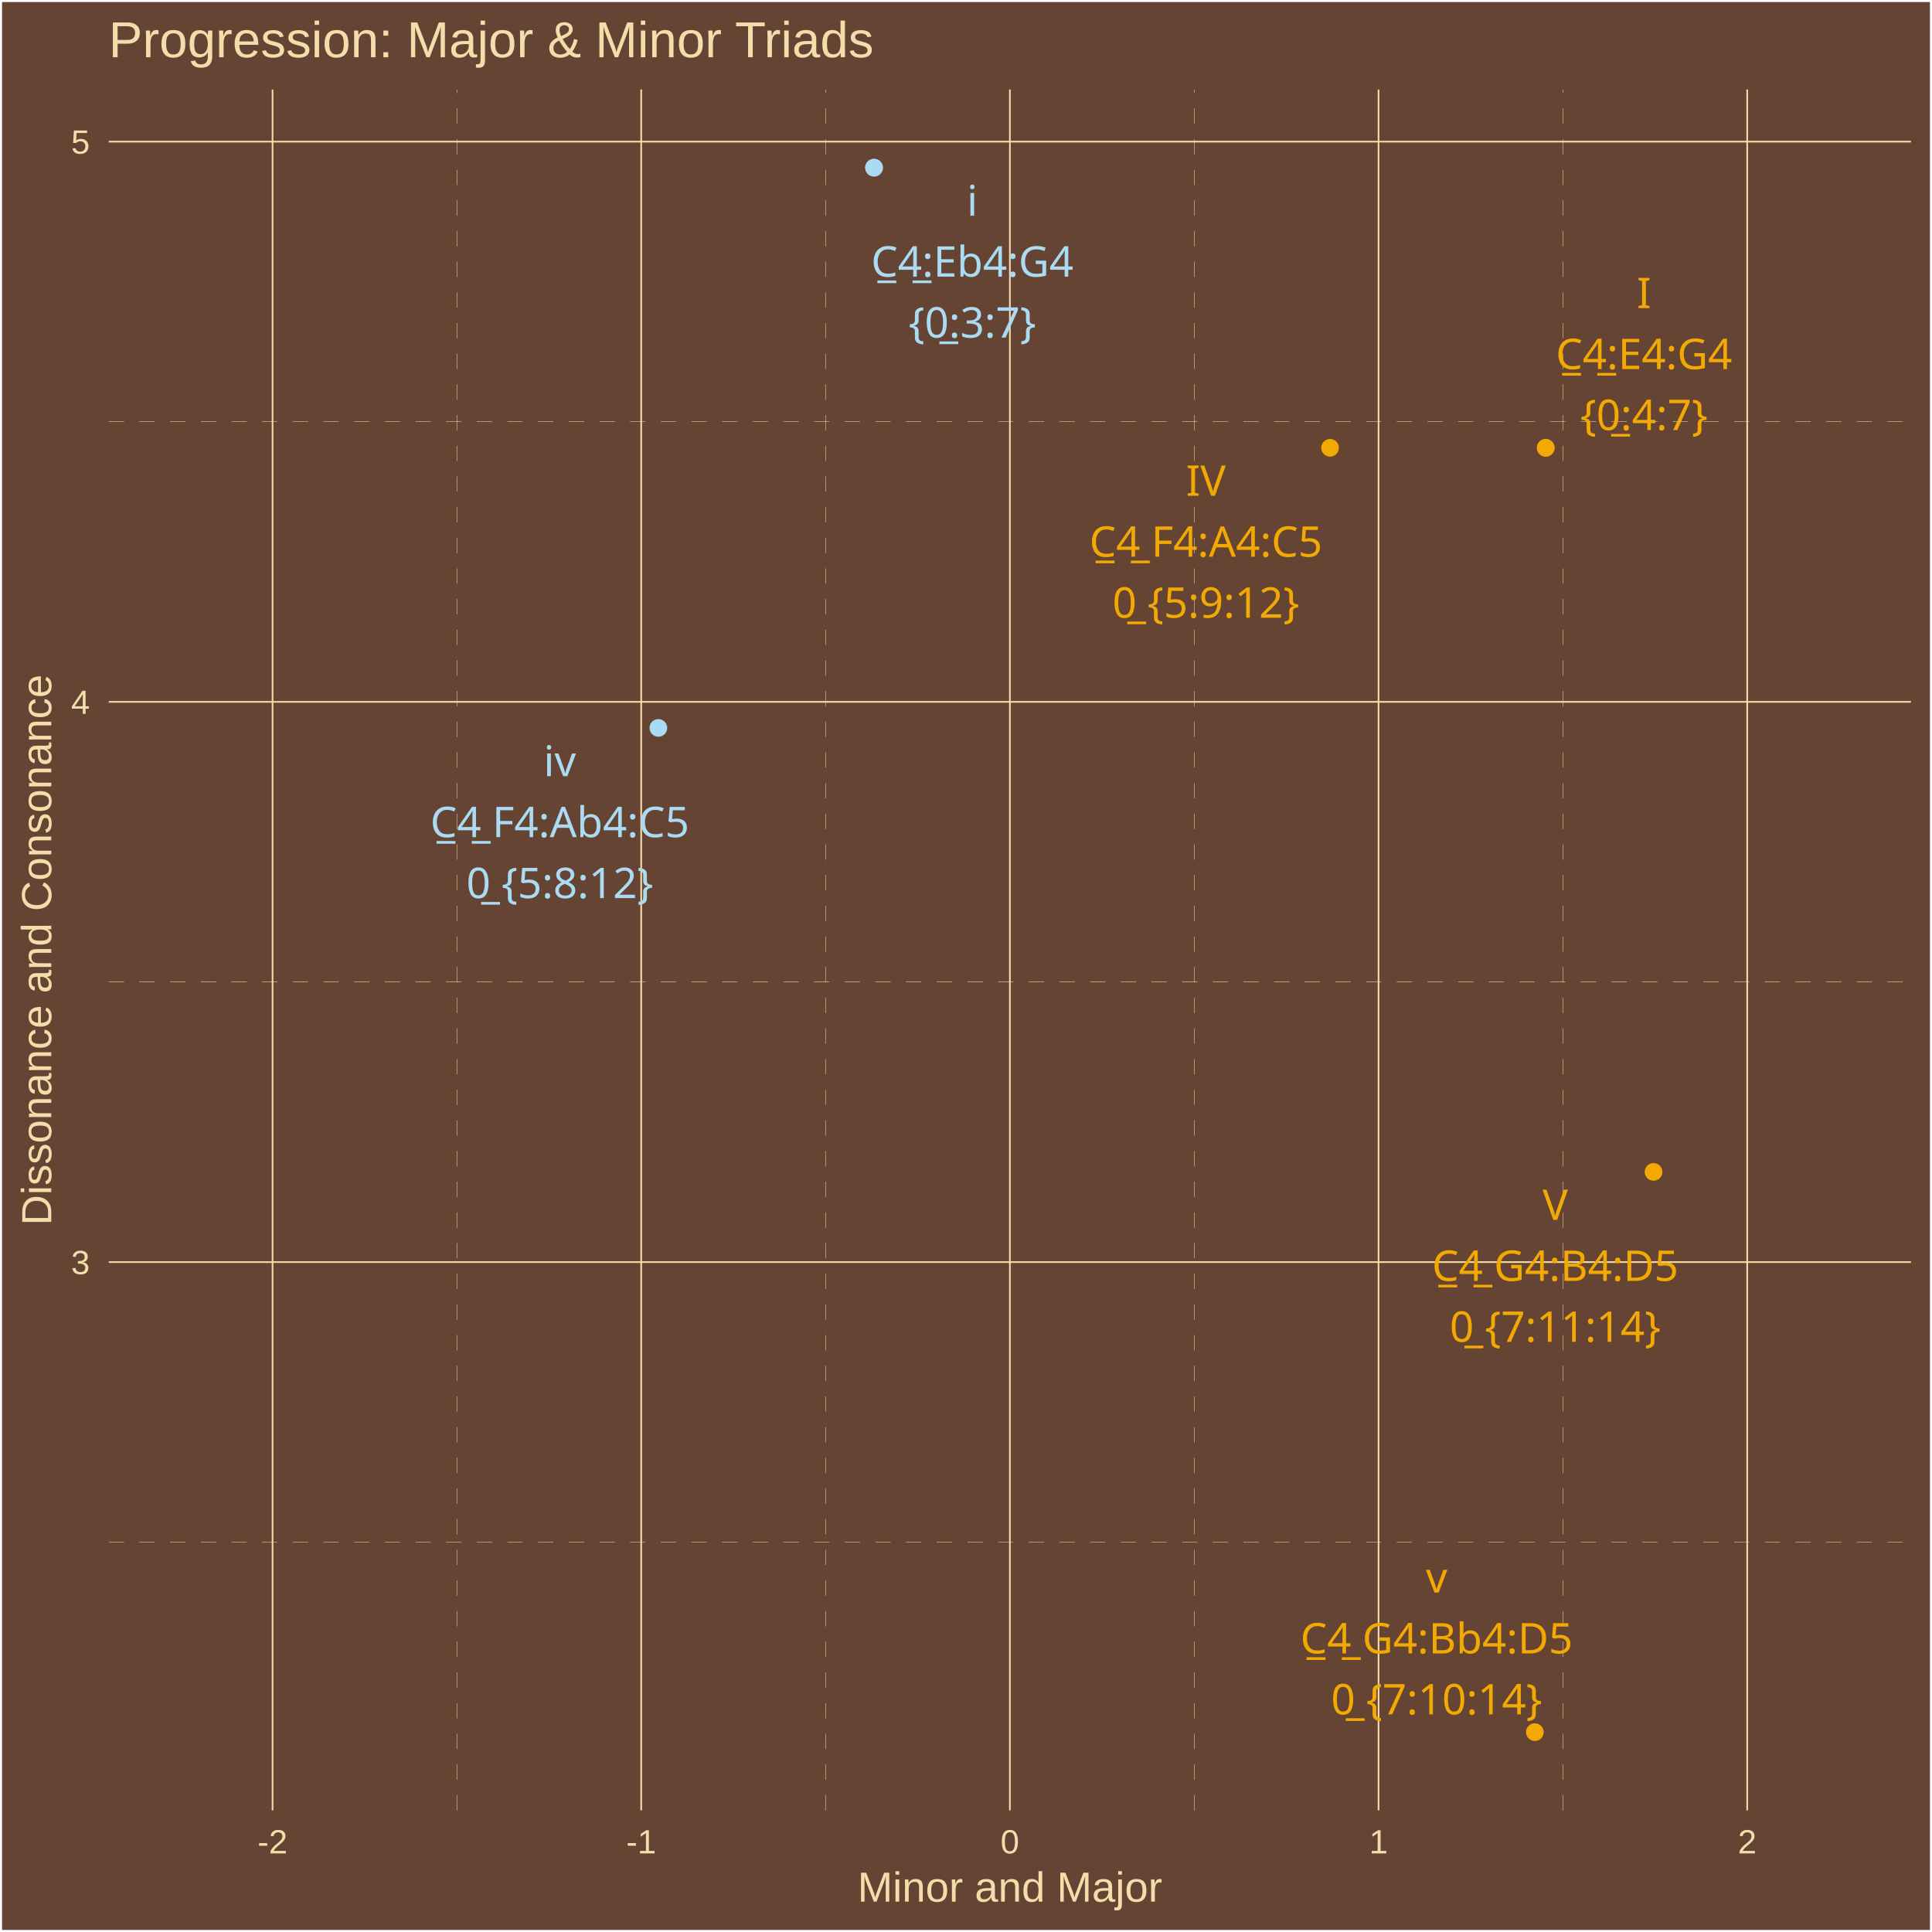
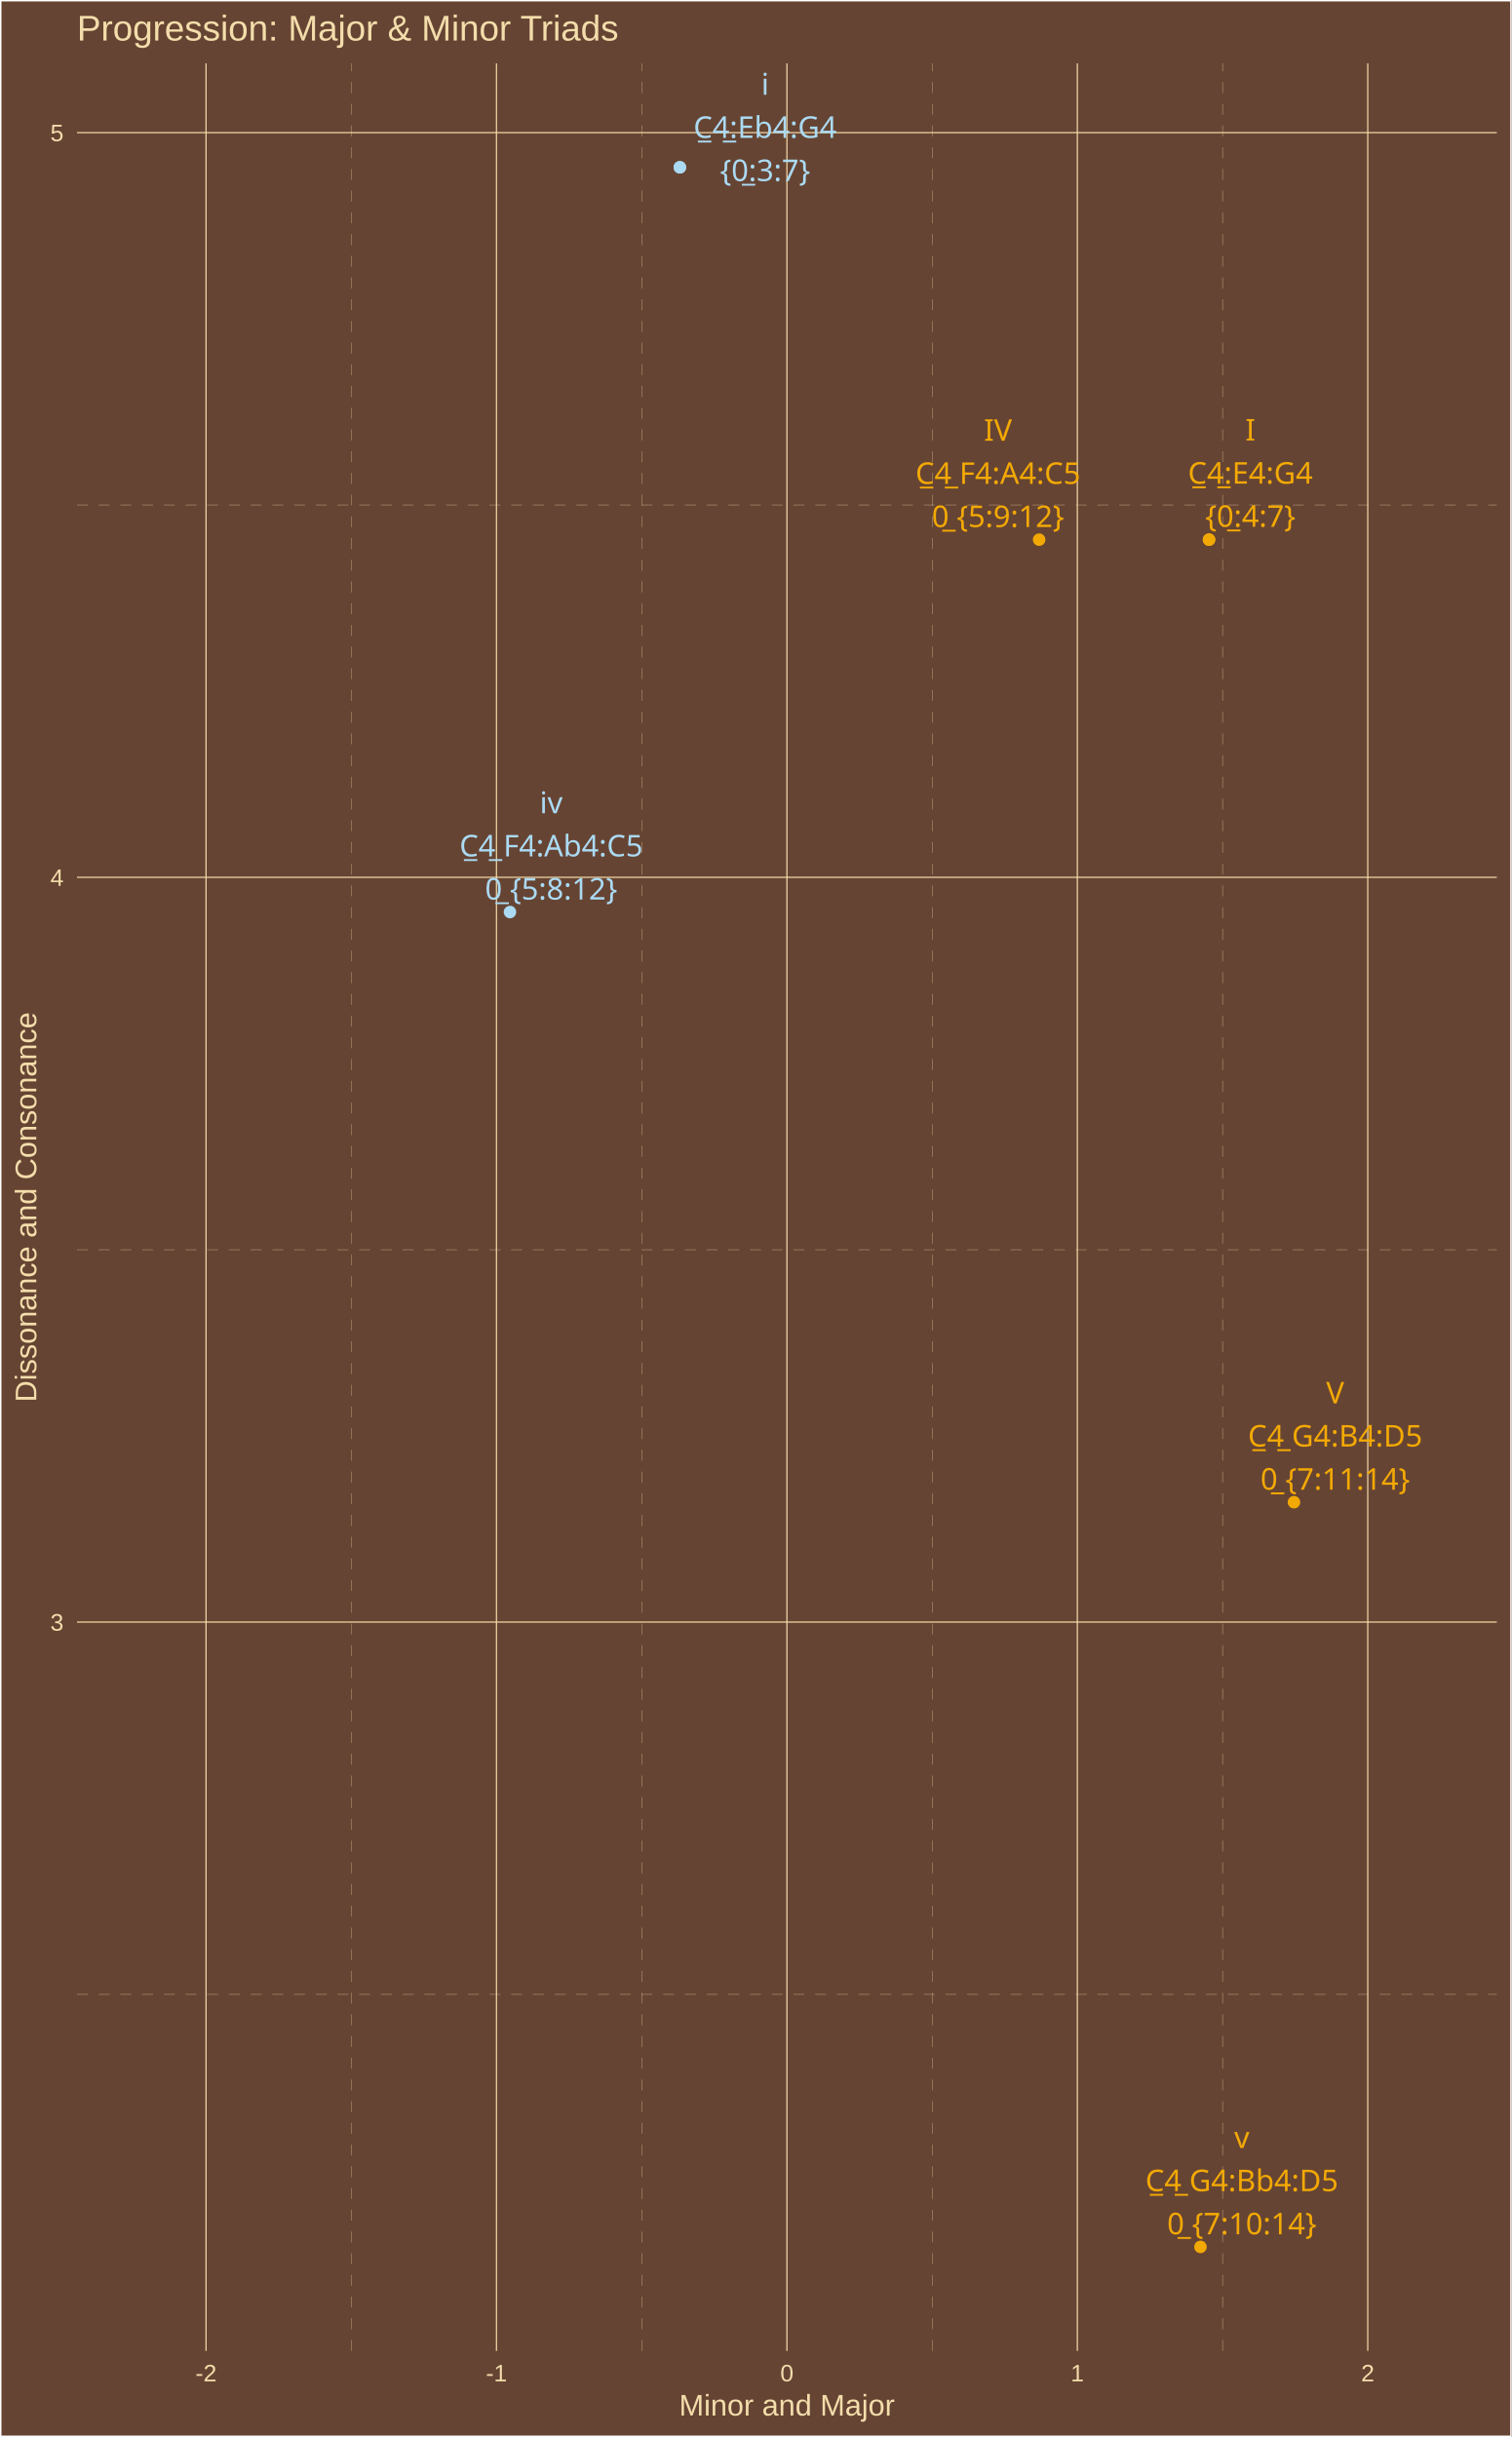
- <svg xmlns="http://www.w3.org/2000/svg" class="svglite" width="504.00pt" height="504.00pt" viewBox="0 0 504.00 504.00">
+ <svg xmlns="http://www.w3.org/2000/svg" class="svglite" width="557.00pt" height="898.00pt" viewBox="0 0 557.00 898.00">
  <defs>
    <style type="text/css">
    .svglite line, .svglite polyline, .svglite polygon, .svglite path, .svglite rect, .svglite circle {
      fill: none;
      stroke: #000000;
      stroke-linecap: round;
      stroke-linejoin: round;
      stroke-miterlimit: 10.00;
    }
    .svglite text {
      white-space: pre;
    }
  </style>
  </defs>
  <rect width="100%" height="100%" style="stroke: none; fill: #664433;" />
  <defs>
-     <clipPath id="cpMC4wMHw1MDQuMDB8MC4wMHw1MDQuMDA=">
-       <rect x="0.00" y="0.00" width="504.00" height="504.00" />
+     <clipPath id="cpMC4wMHw1NTcuMDB8MC4wMHw4OTguMDA=">
+       <rect x="0.00" y="0.00" width="557.00" height="898.00" />
    </clipPath>
  </defs>
-   <g clip-path="url(#cpMC4wMHw1MDQuMDB8MC4wMHw1MDQuMDA=)">
-     <rect x="0.00" y="-0" width="504.00" height="504.00" style="stroke-width: 1.07; stroke: #FFFFFF; fill: #664433;" />
+   <g clip-path="url(#cpMC4wMHw1NTcuMDB8MC4wMHw4OTguMDA=)">
+     <rect x="0.00" y="0.00" width="557.00" height="898.00" style="stroke-width: 1.07; stroke: #FFFFFF; fill: #664433;" />
  </g>
  <defs>
-     <clipPath id="cpMjguMzd8NDk4LjUyfDIzLjM0fDQ3Mi4yNw==">
-       <rect x="28.37" y="23.34" width="470.15" height="448.93" />
+     <clipPath id="cpMjguMzd8NTUxLjUyfDIzLjM0fDg2Ni4yNw==">
+       <rect x="28.37" y="23.34" width="523.15" height="842.93" />
    </clipPath>
  </defs>
-   <g clip-path="url(#cpMjguMzd8NDk4LjUyfDIzLjM0fDQ3Mi4yNw==)">
-     <rect x="28.37" y="23.34" width="470.15" height="448.93" style="stroke-width: 1.07; stroke: none; fill: #664433;" />
-     <polyline points="28.37,402.31 498.52,402.31 " style="stroke-width: 0.11; stroke: #F3DDAB; stroke-dasharray: 4.00,4.00; stroke-linecap: butt;" />
-     <polyline points="28.37,256.16 498.52,256.16 " style="stroke-width: 0.11; stroke: #F3DDAB; stroke-dasharray: 4.00,4.00; stroke-linecap: butt;" />
-     <polyline points="28.37,110.01 498.52,110.01 " style="stroke-width: 0.11; stroke: #F3DDAB; stroke-dasharray: 4.00,4.00; stroke-linecap: butt;" />
-     <polyline points="119.19,472.27 119.19,23.34 " style="stroke-width: 0.11; stroke: #F3DDAB; stroke-dasharray: 4.00,4.00; stroke-linecap: butt;" />
-     <polyline points="215.36,472.27 215.36,23.34 " style="stroke-width: 0.11; stroke: #F3DDAB; stroke-dasharray: 4.00,4.00; stroke-linecap: butt;" />
-     <polyline points="311.53,472.27 311.53,23.34 " style="stroke-width: 0.11; stroke: #F3DDAB; stroke-dasharray: 4.00,4.00; stroke-linecap: butt;" />
-     <polyline points="407.70,472.27 407.70,23.34 " style="stroke-width: 0.11; stroke: #F3DDAB; stroke-dasharray: 4.00,4.00; stroke-linecap: butt;" />
-     <polyline points="28.37,329.24 498.52,329.24 " style="stroke-width: 0.43; stroke: #F3DDAB; stroke-linecap: butt;" />
-     <polyline points="28.37,183.09 498.52,183.09 " style="stroke-width: 0.43; stroke: #F3DDAB; stroke-linecap: butt;" />
-     <polyline points="28.37,36.94 498.52,36.94 " style="stroke-width: 0.43; stroke: #F3DDAB; stroke-linecap: butt;" />
-     <polyline points="71.10,472.27 71.10,23.34 " style="stroke-width: 0.43; stroke: #F3DDAB; stroke-linecap: butt;" />
-     <polyline points="167.27,472.27 167.27,23.34 " style="stroke-width: 0.43; stroke: #F3DDAB; stroke-linecap: butt;" />
-     <polyline points="263.45,472.27 263.45,23.34 " style="stroke-width: 0.43; stroke: #F3DDAB; stroke-linecap: butt;" />
-     <polyline points="359.62,472.27 359.62,23.34 " style="stroke-width: 0.43; stroke: #F3DDAB; stroke-linecap: butt;" />
-     <polyline points="455.79,472.27 455.79,23.34 " style="stroke-width: 0.43; stroke: #F3DDAB; stroke-linecap: butt;" />
-     <circle cx="403.23" cy="116.82" r="1.95" style="stroke-width: 0.71; stroke: #F3A904; fill: #F3A904;" />
-     <circle cx="346.97" cy="116.82" r="1.95" style="stroke-width: 0.71; stroke: #F3A904; fill: #F3A904;" />
-     <circle cx="431.36" cy="305.71" r="1.95" style="stroke-width: 0.71; stroke: #F3A904; fill: #F3A904;" />
-     <circle cx="403.23" cy="116.82" r="1.95" style="stroke-width: 0.71; stroke: #F3A904; fill: #F3A904;" />
-     <circle cx="228.01" cy="43.74" r="1.95" style="stroke-width: 0.71; stroke: #ABDAF3; fill: #ABDAF3;" />
-     <circle cx="171.75" cy="189.89" r="1.95" style="stroke-width: 0.71; stroke: #ABDAF3; fill: #ABDAF3;" />
-     <circle cx="400.40" cy="451.86" r="1.95" style="stroke-width: 0.71; stroke: #F3A904; fill: #F3A904;" />
-     <circle cx="228.01" cy="43.74" r="1.95" style="stroke-width: 0.71; stroke: #ABDAF3; fill: #ABDAF3;" />
-     <text x="428.87" y="80.39" text-anchor="middle" style="font-size: 11.04px;fill: #F3A904; font-family: &quot;Arial Unicode MS&quot;;" textLength="3.07px" lengthAdjust="spacingAndGlyphs">I</text>
-     <text x="428.87" y="96.29" text-anchor="middle" style="font-size: 11.04px;fill: #F3A904; font-family: &quot;Arial Unicode MS&quot;;" textLength="48.44px" lengthAdjust="spacingAndGlyphs">C̲4̲:E4:G4</text>
-     <text x="428.87" y="112.19" text-anchor="middle" style="font-size: 11.04px;fill: #F3A904; font-family: &quot;Arial Unicode MS&quot;;" textLength="31.91px" lengthAdjust="spacingAndGlyphs">{0̲:4:7}</text>
-     <text x="314.57" y="129.34" text-anchor="middle" style="font-size: 11.04px;fill: #F3A904; font-family: &quot;Arial Unicode MS&quot;;" textLength="10.43px" lengthAdjust="spacingAndGlyphs">IV</text>
-     <text x="314.57" y="145.24" text-anchor="middle" style="font-size: 11.04px;fill: #F3A904; font-family: &quot;Arial Unicode MS&quot;;" textLength="63.76px" lengthAdjust="spacingAndGlyphs">C̲4̲ F4:A4:C5</text>
-     <text x="314.57" y="161.14" text-anchor="middle" style="font-size: 11.04px;fill: #F3A904; font-family: &quot;Arial Unicode MS&quot;;" textLength="47.25px" lengthAdjust="spacingAndGlyphs">0̲ {5:9:12}</text>
-     <text x="405.71" y="318.24" text-anchor="middle" style="font-size: 11.04px;fill: #F3A904; font-family: &quot;Arial Unicode MS&quot;;" textLength="7.36px" lengthAdjust="spacingAndGlyphs">V</text>
-     <text x="405.71" y="334.14" text-anchor="middle" style="font-size: 11.04px;fill: #F3A904; font-family: &quot;Arial Unicode MS&quot;;" textLength="65.61px" lengthAdjust="spacingAndGlyphs">C̲4̲ G4:B4:D5</text>
-     <text x="405.71" y="350.04" text-anchor="middle" style="font-size: 11.04px;fill: #F3A904; font-family: &quot;Arial Unicode MS&quot;;" textLength="53.38px" lengthAdjust="spacingAndGlyphs">0̲ {7:11:14}</text>
-     <text x="253.64" y="56.27" text-anchor="middle" style="font-size: 11.04px;fill: #ABDAF3; font-family: &quot;Arial Unicode MS&quot;;" textLength="2.45px" lengthAdjust="spacingAndGlyphs">i</text>
-     <text x="253.64" y="72.17" text-anchor="middle" style="font-size: 11.04px;fill: #ABDAF3; font-family: &quot;Arial Unicode MS&quot;;" textLength="54.58px" lengthAdjust="spacingAndGlyphs">C̲4̲:Eb4:G4</text>
-     <text x="253.64" y="88.07" text-anchor="middle" style="font-size: 11.04px;fill: #ABDAF3; font-family: &quot;Arial Unicode MS&quot;;" textLength="31.91px" lengthAdjust="spacingAndGlyphs">{0̲:3:7}</text>
-     <text x="146.03" y="202.49" text-anchor="middle" style="font-size: 11.04px;fill: #ABDAF3; font-family: &quot;Arial Unicode MS&quot;;" textLength="7.96px" lengthAdjust="spacingAndGlyphs">iv</text>
-     <text x="146.03" y="218.39" text-anchor="middle" style="font-size: 11.04px;fill: #ABDAF3; font-family: &quot;Arial Unicode MS&quot;;" textLength="69.90px" lengthAdjust="spacingAndGlyphs">C̲4̲ F4:Ab4:C5</text>
-     <text x="146.03" y="234.29" text-anchor="middle" style="font-size: 11.04px;fill: #ABDAF3; font-family: &quot;Arial Unicode MS&quot;;" textLength="47.25px" lengthAdjust="spacingAndGlyphs">0̲ {5:8:12}</text>
-     <text x="374.76" y="415.44" text-anchor="middle" style="font-size: 11.04px;fill: #F3A904; font-family: &quot;Arial Unicode MS&quot;;" textLength="5.52px" lengthAdjust="spacingAndGlyphs">v</text>
-     <text x="374.76" y="431.33" text-anchor="middle" style="font-size: 11.04px;fill: #F3A904; font-family: &quot;Arial Unicode MS&quot;;" textLength="71.74px" lengthAdjust="spacingAndGlyphs">C̲4̲ G4:Bb4:D5</text>
-     <text x="374.76" y="447.23" text-anchor="middle" style="font-size: 11.04px;fill: #F3A904; font-family: &quot;Arial Unicode MS&quot;;" textLength="53.38px" lengthAdjust="spacingAndGlyphs">0̲ {7:10:14}</text>
+   <g clip-path="url(#cpMjguMzd8NTUxLjUyfDIzLjM0fDg2Ni4yNw==)">
+     <rect x="28.37" y="23.34" width="523.15" height="842.93" style="stroke-width: 1.07; stroke: none; fill: #664433;" />
+     <polyline points="28.37,734.91 551.52,734.91 " style="stroke-width: 0.11; stroke: #F3DDAB; stroke-dasharray: 4.00,4.00; stroke-linecap: butt;" />
+     <polyline points="28.37,460.50 551.52,460.50 " style="stroke-width: 0.11; stroke: #F3DDAB; stroke-dasharray: 4.00,4.00; stroke-linecap: butt;" />
+     <polyline points="28.37,186.08 551.52,186.08 " style="stroke-width: 0.11; stroke: #F3DDAB; stroke-dasharray: 4.00,4.00; stroke-linecap: butt;" />
+     <polyline points="129.42,866.27 129.42,23.34 " style="stroke-width: 0.11; stroke: #F3DDAB; stroke-dasharray: 4.00,4.00; stroke-linecap: butt;" />
+     <polyline points="236.44,866.27 236.44,23.34 " style="stroke-width: 0.11; stroke: #F3DDAB; stroke-dasharray: 4.00,4.00; stroke-linecap: butt;" />
+     <polyline points="343.45,866.27 343.45,23.34 " style="stroke-width: 0.11; stroke: #F3DDAB; stroke-dasharray: 4.00,4.00; stroke-linecap: butt;" />
+     <polyline points="450.47,866.27 450.47,23.34 " style="stroke-width: 0.11; stroke: #F3DDAB; stroke-dasharray: 4.00,4.00; stroke-linecap: butt;" />
+     <polyline points="28.37,597.71 551.52,597.71 " style="stroke-width: 0.43; stroke: #F3DDAB; stroke-linecap: butt;" />
+     <polyline points="28.37,323.29 551.52,323.29 " style="stroke-width: 0.43; stroke: #F3DDAB; stroke-linecap: butt;" />
+     <polyline points="28.37,48.88 551.52,48.88 " style="stroke-width: 0.43; stroke: #F3DDAB; stroke-linecap: butt;" />
+     <polyline points="75.92,866.27 75.92,23.34 " style="stroke-width: 0.43; stroke: #F3DDAB; stroke-linecap: butt;" />
+     <polyline points="182.93,866.27 182.93,23.34 " style="stroke-width: 0.43; stroke: #F3DDAB; stroke-linecap: butt;" />
+     <polyline points="289.95,866.27 289.95,23.34 " style="stroke-width: 0.43; stroke: #F3DDAB; stroke-linecap: butt;" />
+     <polyline points="396.96,866.27 396.96,23.34 " style="stroke-width: 0.43; stroke: #F3DDAB; stroke-linecap: butt;" />
+     <polyline points="503.97,866.27 503.97,23.34 " style="stroke-width: 0.43; stroke: #F3DDAB; stroke-linecap: butt;" />
+     <circle cx="445.49" cy="198.86" r="1.95" style="stroke-width: 0.71; stroke: #F3A904; fill: #F3A904;" />
+     <circle cx="382.89" cy="198.86" r="1.95" style="stroke-width: 0.71; stroke: #F3A904; fill: #F3A904;" />
+     <circle cx="476.78" cy="553.54" r="1.95" style="stroke-width: 0.71; stroke: #F3A904; fill: #F3A904;" />
+     <circle cx="445.49" cy="198.86" r="1.95" style="stroke-width: 0.71; stroke: #F3A904; fill: #F3A904;" />
+     <circle cx="250.51" cy="61.65" r="1.95" style="stroke-width: 0.71; stroke: #ABDAF3; fill: #ABDAF3;" />
+     <circle cx="187.91" cy="336.07" r="1.95" style="stroke-width: 0.71; stroke: #ABDAF3; fill: #ABDAF3;" />
+     <circle cx="442.33" cy="827.95" r="1.95" style="stroke-width: 0.71; stroke: #F3A904; fill: #F3A904;" />
+     <circle cx="250.51" cy="61.65" r="1.95" style="stroke-width: 0.71; stroke: #ABDAF3; fill: #ABDAF3;" />
+     <text x="460.72" y="162.32" text-anchor="middle" style="font-size: 11.04px;fill: #F3A904; font-family: &quot;Arial Unicode MS&quot;;" textLength="3.07px" lengthAdjust="spacingAndGlyphs">I</text>
+     <text x="460.72" y="178.22" text-anchor="middle" style="font-size: 11.04px;fill: #F3A904; font-family: &quot;Arial Unicode MS&quot;;" textLength="48.44px" lengthAdjust="spacingAndGlyphs">C̲4̲:E4:G4</text>
+     <text x="460.72" y="194.12" text-anchor="middle" style="font-size: 11.04px;fill: #F3A904; font-family: &quot;Arial Unicode MS&quot;;" textLength="31.91px" lengthAdjust="spacingAndGlyphs">{0̲:4:7}</text>
+     <text x="367.71" y="162.41" text-anchor="middle" style="font-size: 11.04px;fill: #F3A904; font-family: &quot;Arial Unicode MS&quot;;" textLength="10.43px" lengthAdjust="spacingAndGlyphs">IV</text>
+     <text x="367.71" y="178.31" text-anchor="middle" style="font-size: 11.04px;fill: #F3A904; font-family: &quot;Arial Unicode MS&quot;;" textLength="63.76px" lengthAdjust="spacingAndGlyphs">C̲4̲ F4:A4:C5</text>
+     <text x="367.71" y="194.21" text-anchor="middle" style="font-size: 11.04px;fill: #F3A904; font-family: &quot;Arial Unicode MS&quot;;" textLength="47.25px" lengthAdjust="spacingAndGlyphs">0̲ {5:9:12}</text>
+     <text x="491.97" y="517.12" text-anchor="middle" style="font-size: 11.04px;fill: #F3A904; font-family: &quot;Arial Unicode MS&quot;;" textLength="7.36px" lengthAdjust="spacingAndGlyphs">V</text>
+     <text x="491.97" y="533.02" text-anchor="middle" style="font-size: 11.04px;fill: #F3A904; font-family: &quot;Arial Unicode MS&quot;;" textLength="65.61px" lengthAdjust="spacingAndGlyphs">C̲4̲ G4:B4:D5</text>
+     <text x="491.97" y="548.92" text-anchor="middle" style="font-size: 11.04px;fill: #F3A904; font-family: &quot;Arial Unicode MS&quot;;" textLength="53.38px" lengthAdjust="spacingAndGlyphs">0̲ {7:11:14}</text>
+     <text x="281.92" y="34.91" text-anchor="middle" style="font-size: 11.04px;fill: #ABDAF3; font-family: &quot;Arial Unicode MS&quot;;" textLength="2.45px" lengthAdjust="spacingAndGlyphs">i</text>
+     <text x="281.92" y="50.81" text-anchor="middle" style="font-size: 11.04px;fill: #ABDAF3; font-family: &quot;Arial Unicode MS&quot;;" textLength="54.58px" lengthAdjust="spacingAndGlyphs">C̲4̲:Eb4:G4</text>
+     <text x="281.92" y="66.71" text-anchor="middle" style="font-size: 11.04px;fill: #ABDAF3; font-family: &quot;Arial Unicode MS&quot;;" textLength="31.91px" lengthAdjust="spacingAndGlyphs">{0̲:3:7}</text>
+     <text x="203.09" y="299.68" text-anchor="middle" style="font-size: 11.04px;fill: #ABDAF3; font-family: &quot;Arial Unicode MS&quot;;" textLength="7.96px" lengthAdjust="spacingAndGlyphs">iv</text>
+     <text x="203.09" y="315.57" text-anchor="middle" style="font-size: 11.04px;fill: #ABDAF3; font-family: &quot;Arial Unicode MS&quot;;" textLength="69.90px" lengthAdjust="spacingAndGlyphs">C̲4̲ F4:Ab4:C5</text>
+     <text x="203.09" y="331.47" text-anchor="middle" style="font-size: 11.04px;fill: #ABDAF3; font-family: &quot;Arial Unicode MS&quot;;" textLength="47.25px" lengthAdjust="spacingAndGlyphs">0̲ {5:8:12}</text>
+     <text x="457.57" y="791.52" text-anchor="middle" style="font-size: 11.04px;fill: #F3A904; font-family: &quot;Arial Unicode MS&quot;;" textLength="5.52px" lengthAdjust="spacingAndGlyphs">v</text>
+     <text x="457.57" y="807.42" text-anchor="middle" style="font-size: 11.04px;fill: #F3A904; font-family: &quot;Arial Unicode MS&quot;;" textLength="71.74px" lengthAdjust="spacingAndGlyphs">C̲4̲ G4:Bb4:D5</text>
+     <text x="457.57" y="823.31" text-anchor="middle" style="font-size: 11.04px;fill: #F3A904; font-family: &quot;Arial Unicode MS&quot;;" textLength="53.38px" lengthAdjust="spacingAndGlyphs">0̲ {7:10:14}</text>
  </g>
-   <g clip-path="url(#cpMC4wMHw1MDQuMDB8MC4wMHw1MDQuMDA=)">
-     <text x="23.44" y="332.39" text-anchor="end" style="font-size: 8.80px;fill: #F3DDAB; font-family: &quot;Arial&quot;;" textLength="4.90px" lengthAdjust="spacingAndGlyphs">3</text>
-     <text x="23.44" y="186.24" text-anchor="end" style="font-size: 8.80px;fill: #F3DDAB; font-family: &quot;Arial&quot;;" textLength="4.90px" lengthAdjust="spacingAndGlyphs">4</text>
-     <text x="23.44" y="40.09" text-anchor="end" style="font-size: 8.80px;fill: #F3DDAB; font-family: &quot;Arial&quot;;" textLength="4.90px" lengthAdjust="spacingAndGlyphs">5</text>
-     <text x="71.10" y="483.50" text-anchor="middle" style="font-size: 8.80px;fill: #F3DDAB; font-family: &quot;Arial&quot;;" textLength="7.83px" lengthAdjust="spacingAndGlyphs">-2</text>
-     <text x="167.27" y="483.50" text-anchor="middle" style="font-size: 8.80px;fill: #F3DDAB; font-family: &quot;Arial&quot;;" textLength="7.83px" lengthAdjust="spacingAndGlyphs">-1</text>
-     <text x="263.45" y="483.50" text-anchor="middle" style="font-size: 8.80px;fill: #F3DDAB; font-family: &quot;Arial&quot;;" textLength="4.90px" lengthAdjust="spacingAndGlyphs">0</text>
-     <text x="359.62" y="483.50" text-anchor="middle" style="font-size: 8.80px;fill: #F3DDAB; font-family: &quot;Arial&quot;;" textLength="4.90px" lengthAdjust="spacingAndGlyphs">1</text>
-     <text x="455.79" y="483.50" text-anchor="middle" style="font-size: 8.80px;fill: #F3DDAB; font-family: &quot;Arial&quot;;" textLength="4.90px" lengthAdjust="spacingAndGlyphs">2</text>
-     <text x="263.45" y="496.09" text-anchor="middle" style="font-size: 11.00px;fill: #F3DDAB; font-family: &quot;Arial&quot;;" textLength="79.49px" lengthAdjust="spacingAndGlyphs">Minor and Major</text>
-     <text transform="translate(13.37,247.80) rotate(-90)" text-anchor="middle" style="font-size: 11.00px;fill: #F3DDAB; font-family: &quot;Arial&quot;;" textLength="143.73px" lengthAdjust="spacingAndGlyphs">Dissonance and Consonance</text>
+   <g clip-path="url(#cpMC4wMHw1NTcuMDB8MC4wMHw4OTguMDA=)">
+     <text x="23.44" y="600.86" text-anchor="end" style="font-size: 8.80px;fill: #F3DDAB; font-family: &quot;Arial&quot;;" textLength="4.90px" lengthAdjust="spacingAndGlyphs">3</text>
+     <text x="23.44" y="326.44" text-anchor="end" style="font-size: 8.80px;fill: #F3DDAB; font-family: &quot;Arial&quot;;" textLength="4.90px" lengthAdjust="spacingAndGlyphs">4</text>
+     <text x="23.44" y="52.03" text-anchor="end" style="font-size: 8.80px;fill: #F3DDAB; font-family: &quot;Arial&quot;;" textLength="4.90px" lengthAdjust="spacingAndGlyphs">5</text>
+     <text x="75.92" y="877.50" text-anchor="middle" style="font-size: 8.80px;fill: #F3DDAB; font-family: &quot;Arial&quot;;" textLength="7.83px" lengthAdjust="spacingAndGlyphs">-2</text>
+     <text x="182.93" y="877.50" text-anchor="middle" style="font-size: 8.80px;fill: #F3DDAB; font-family: &quot;Arial&quot;;" textLength="7.83px" lengthAdjust="spacingAndGlyphs">-1</text>
+     <text x="289.95" y="877.50" text-anchor="middle" style="font-size: 8.80px;fill: #F3DDAB; font-family: &quot;Arial&quot;;" textLength="4.90px" lengthAdjust="spacingAndGlyphs">0</text>
+     <text x="396.96" y="877.50" text-anchor="middle" style="font-size: 8.80px;fill: #F3DDAB; font-family: &quot;Arial&quot;;" textLength="4.90px" lengthAdjust="spacingAndGlyphs">1</text>
+     <text x="503.97" y="877.50" text-anchor="middle" style="font-size: 8.80px;fill: #F3DDAB; font-family: &quot;Arial&quot;;" textLength="4.90px" lengthAdjust="spacingAndGlyphs">2</text>
+     <text x="289.95" y="890.09" text-anchor="middle" style="font-size: 11.00px;fill: #F3DDAB; font-family: &quot;Arial&quot;;" textLength="79.49px" lengthAdjust="spacingAndGlyphs">Minor and Major</text>
+     <text transform="translate(13.37,444.80) rotate(-90)" text-anchor="middle" style="font-size: 11.00px;fill: #F3DDAB; font-family: &quot;Arial&quot;;" textLength="143.73px" lengthAdjust="spacingAndGlyphs">Dissonance and Consonance</text>
    <text x="28.37" y="14.94" style="font-size: 13.20px;fill: #F3DDAB; font-family: &quot;Arial&quot;;" textLength="200.12px" lengthAdjust="spacingAndGlyphs">Progression: Major &amp; Minor Triads</text>
  </g>
</svg>
